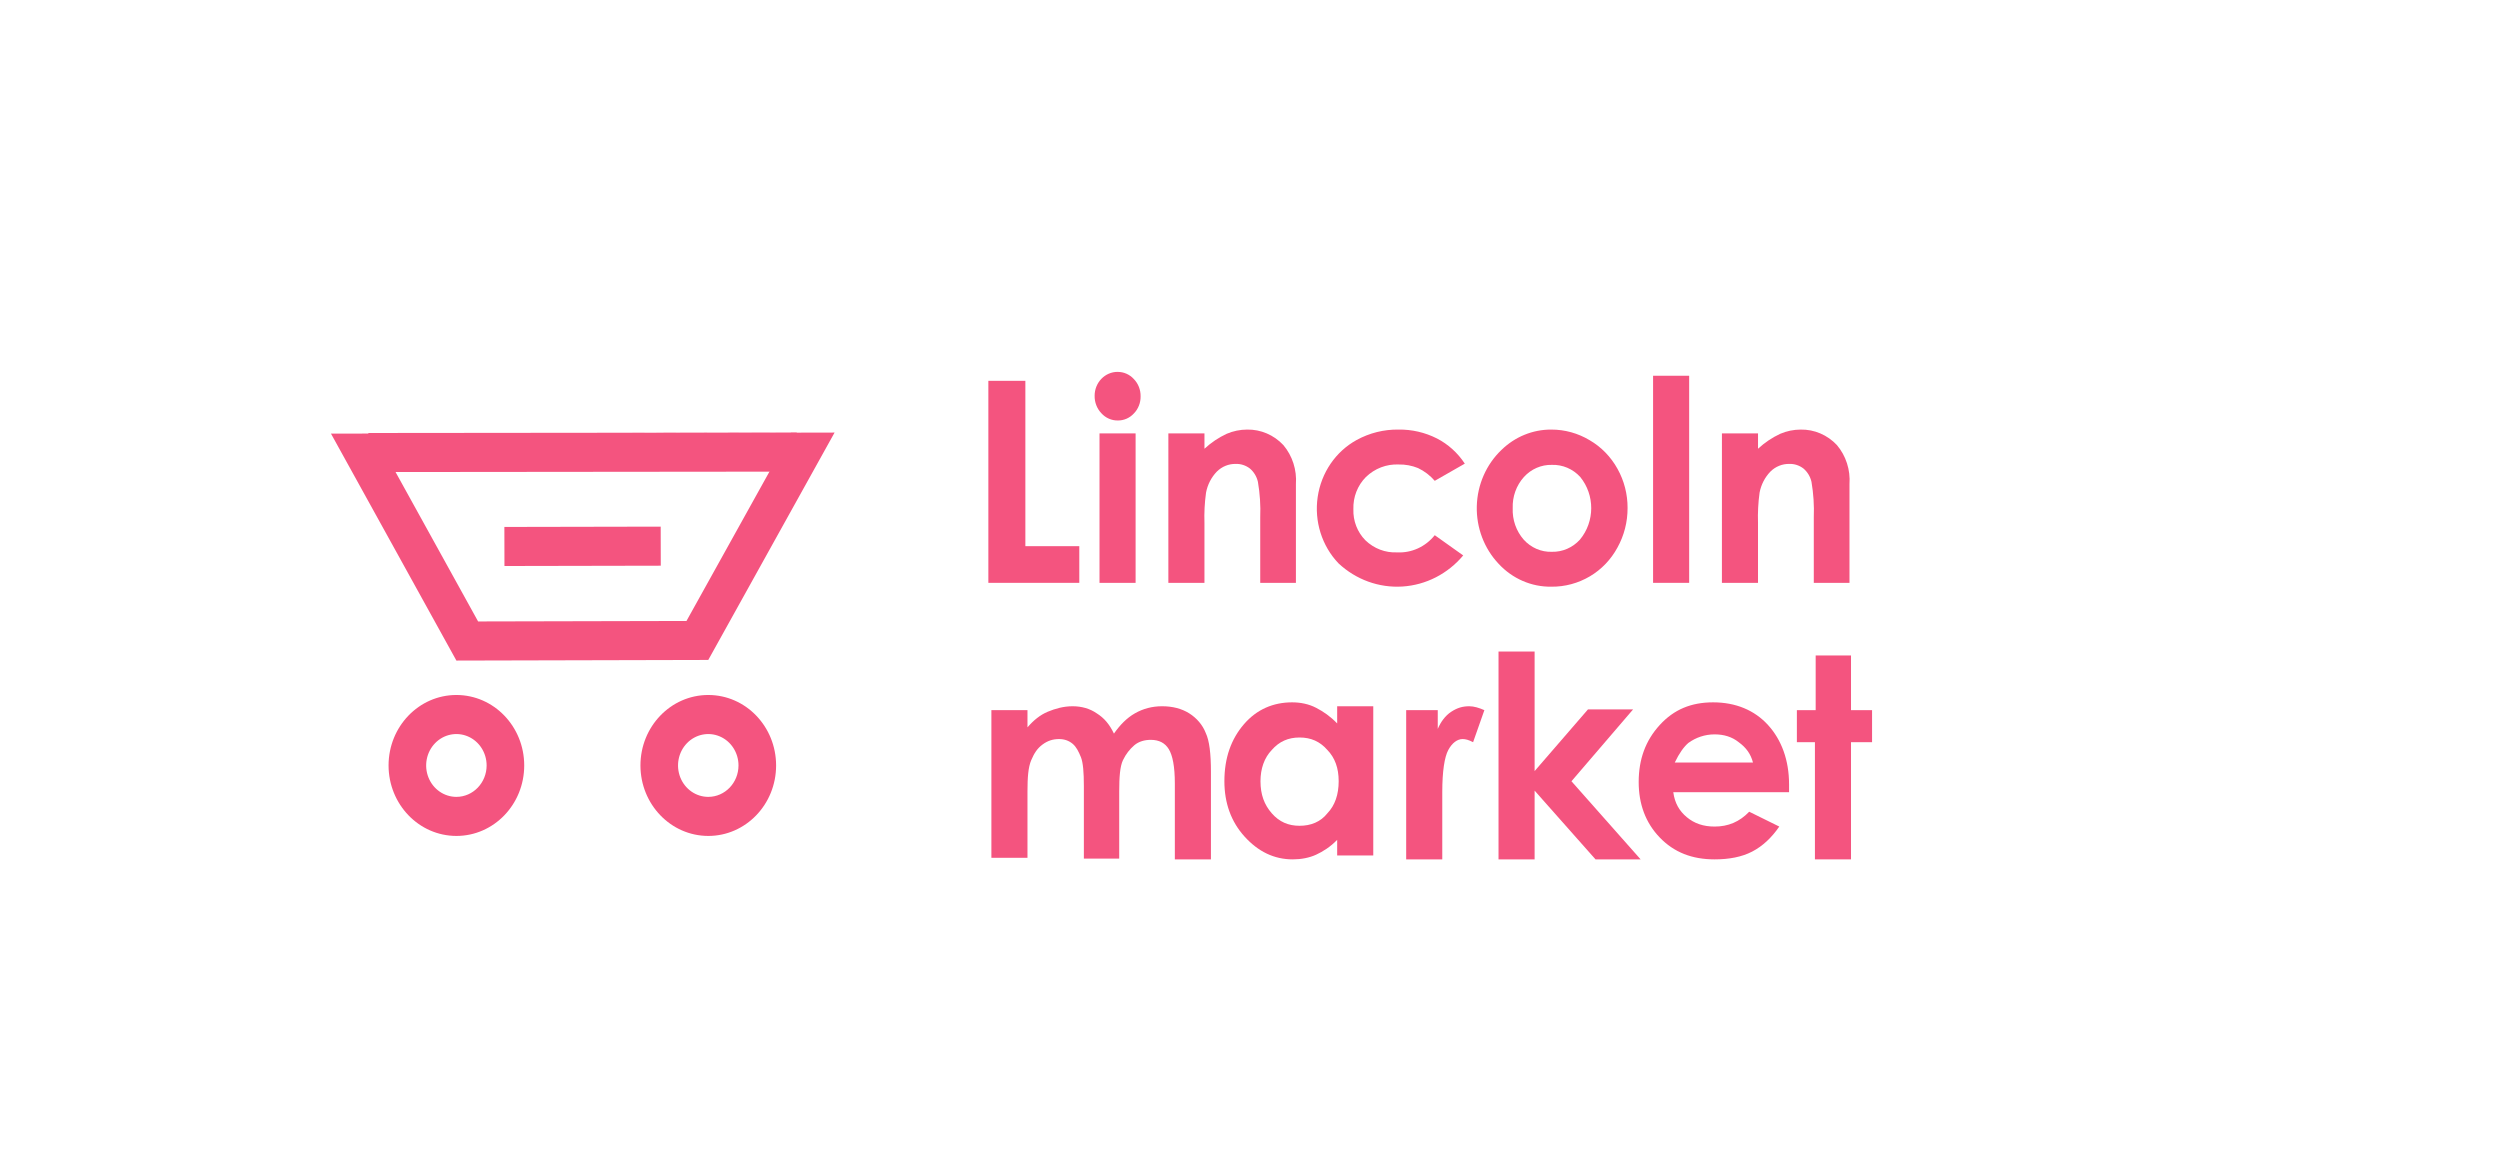
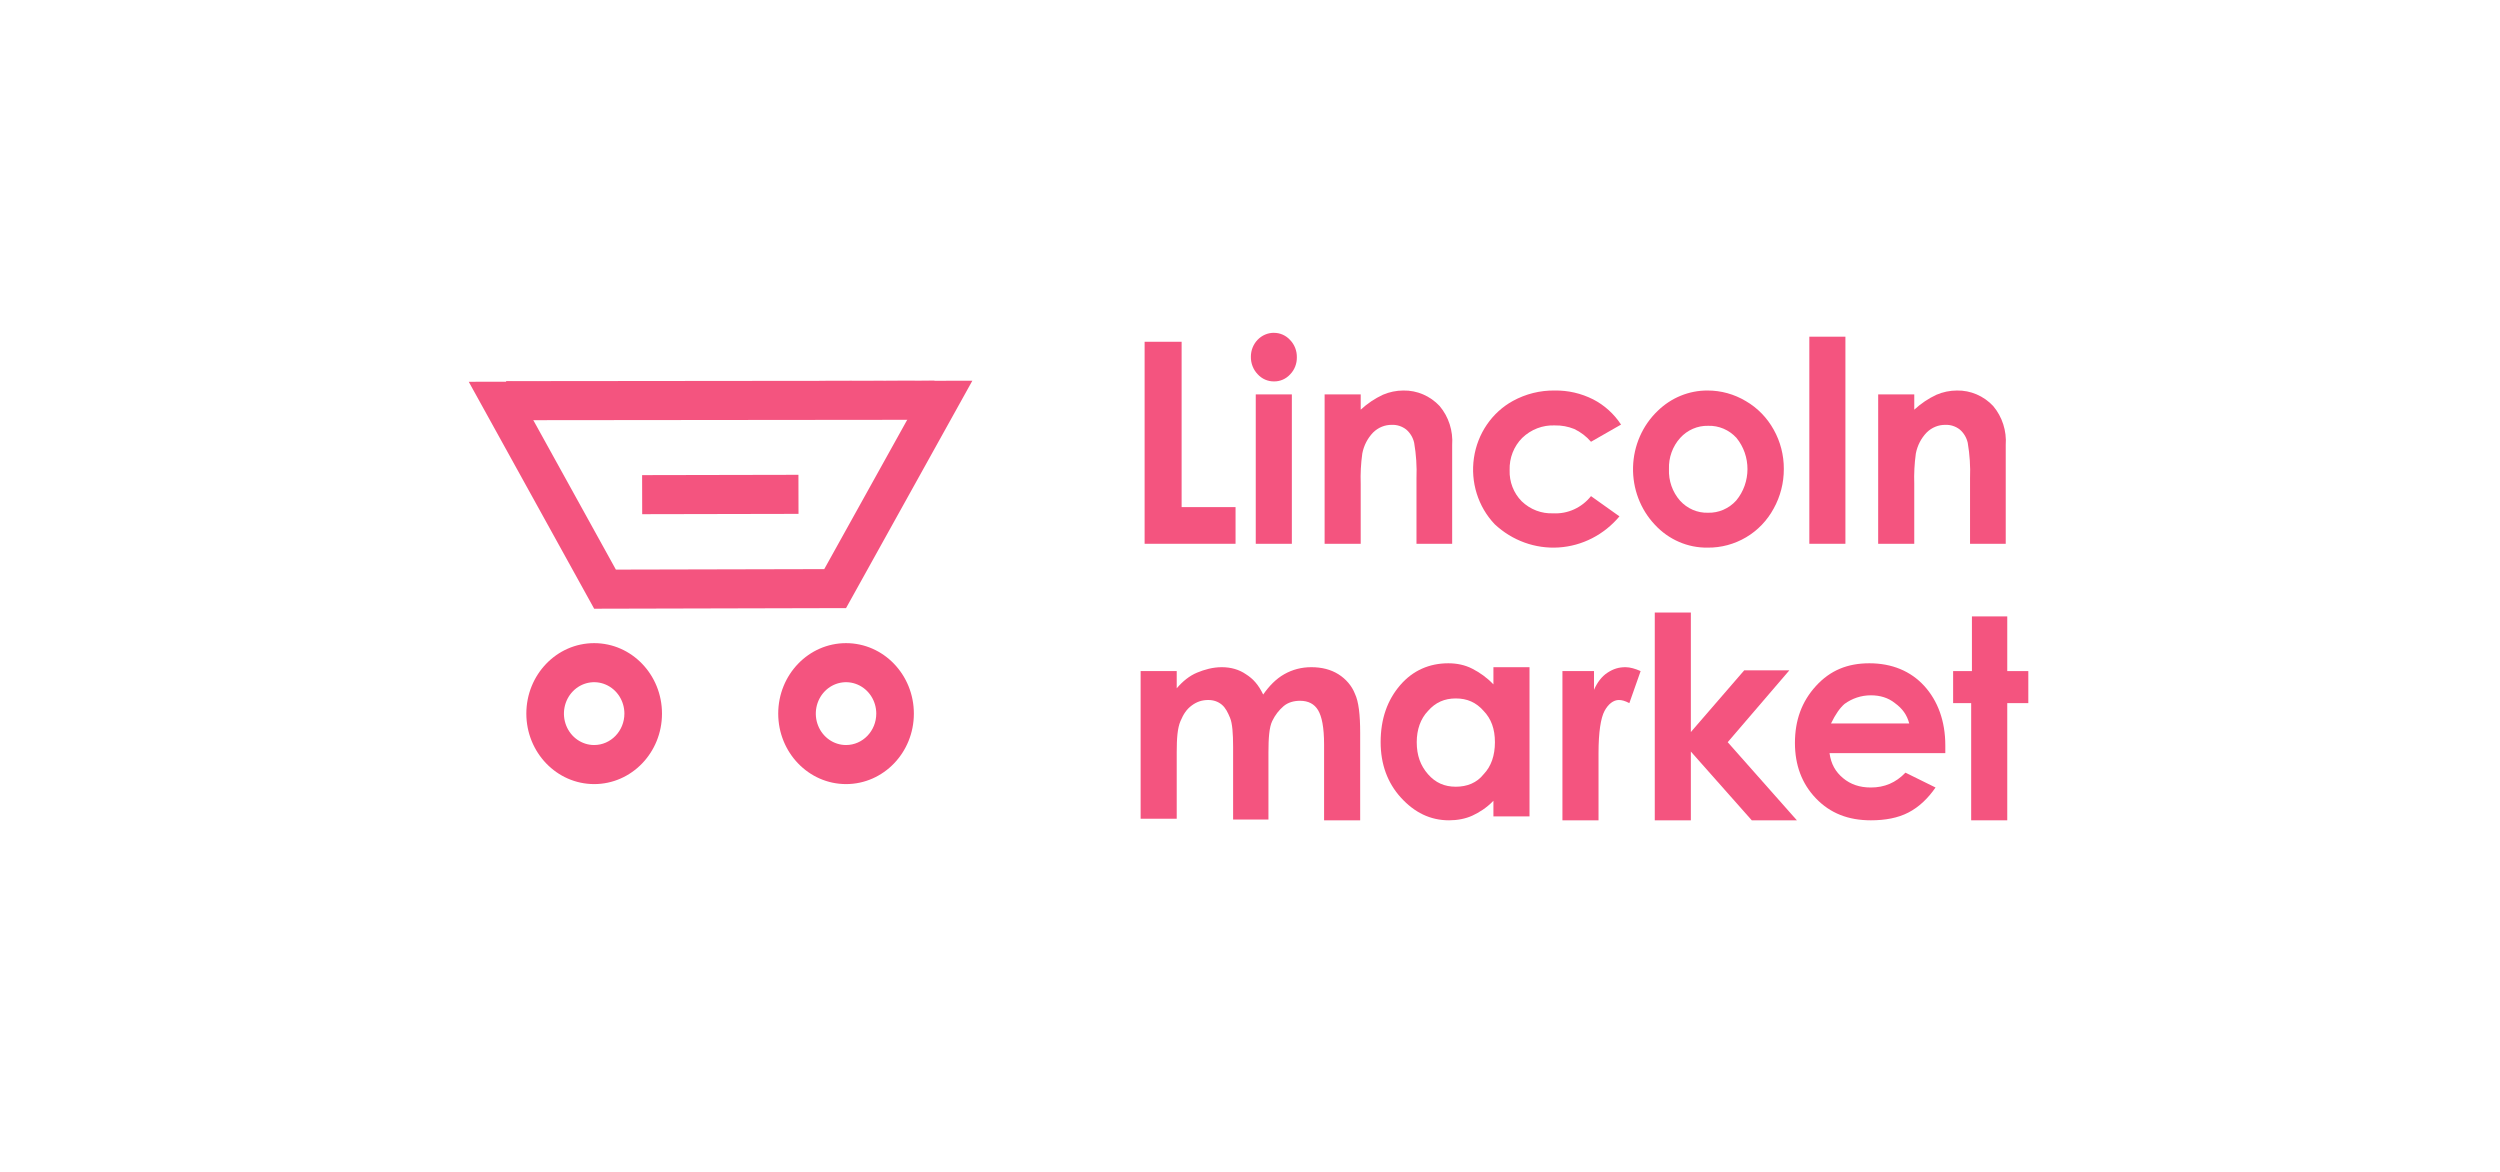
<svg xmlns="http://www.w3.org/2000/svg" style="isolation:isolate" viewBox="0 0 320 150" width="320px" height="150px">
  <defs>
-     <clipPath id="_clipPath_fXm1bJkYH2R9S58FKWhxeUxLP2azLAuT">
+     <clipPath id="_clipPath_1zQ0VHteF36X95cICHepO3VJycziFHA8">
      <rect width="320" height="150" />
    </clipPath>
  </defs>
-   <g clip-path="url(#_clipPath_fXm1bJkYH2R9S58FKWhxeUxLP2azLAuT)">
-     <clipPath id="_clipPath_yRjlkBpslxZSsUb4ltBu5ezlYSm9MBsD">
-       <rect x="0" y="0" width="320" height="150" transform="matrix(1,0,0,1,0,0)" fill="rgb(255,255,255)" />
+   <g clip-path="url(#_clipPath_1zQ0VHteF36X95cICHepO3VJycziFHA8)">
+     <clipPath id="_clipPath_y1LEEzZGc1si3p3Oepy9kBIKbStN9RPi">
+       <rect x="20" y="-5" width="320" height="150" transform="matrix(1,0,0,1,0,0)" fill="rgb(255,255,255)" />
    </clipPath>
-     <g clip-path="url(#_clipPath_yRjlkBpslxZSsUb4ltBu5ezlYSm9MBsD)">
+     <g clip-path="url(#_clipPath_y1LEEzZGc1si3p3Oepy9kBIKbStN9RPi)">
      <g>
        <g>
          <g>
            <g>
-               <path d=" M 126.898 90.9 L 131.517 90.9 L 131.517 93.1 C 132.287 92.2 133.153 91.5 134.116 91.1 C 135.078 90.7 136.137 90.4 137.292 90.4 C 138.447 90.4 139.505 90.7 140.371 91.3 C 141.334 91.9 142.008 92.7 142.585 93.9 C 143.355 92.8 144.221 91.9 145.28 91.3 C 146.338 90.7 147.493 90.4 148.744 90.4 C 150.092 90.4 151.247 90.7 152.209 91.3 C 153.171 91.9 153.941 92.8 154.326 93.8 C 154.808 94.8 155 96.5 155 98.8 L 155 110 L 150.38 110 L 150.38 100.3 C 150.38 98.1 150.092 96.7 149.611 95.9 C 149.129 95.1 148.359 94.7 147.301 94.7 C 146.531 94.7 145.761 94.9 145.183 95.4 C 144.606 95.9 144.125 96.5 143.74 97.3 C 143.355 98.1 143.259 99.5 143.259 101.3 L 143.259 109.9 L 138.735 109.9 L 138.735 100.6 C 138.735 98.9 138.639 97.6 138.35 96.9 C 138.062 96.2 137.773 95.6 137.292 95.2 C 136.811 94.8 136.233 94.6 135.559 94.6 C 134.789 94.6 134.116 94.8 133.442 95.3 C 132.768 95.8 132.383 96.4 131.998 97.3 C 131.614 98.2 131.517 99.5 131.517 101.3 L 131.517 109.8 L 126.898 109.8 L 126.898 90.9 Z " fill="rgb(244,84,127)" />
-               <path d=" M 180.087 90.9 L 184.033 90.9 L 184.033 93.3 C 184.418 92.4 184.995 91.6 185.765 91.1 C 186.535 90.6 187.209 90.4 188.075 90.4 C 188.653 90.4 189.326 90.6 190 90.9 L 188.556 95 C 187.979 94.7 187.594 94.6 187.209 94.6 C 186.535 94.6 185.862 95.1 185.38 96 C 184.899 96.9 184.611 98.7 184.611 101.4 L 184.611 102.3 L 184.611 110 L 179.991 110 L 179.991 90.9 L 180.087 90.9 Z " fill="rgb(244,84,127)" />
-               <path d=" M 229 101.4 L 214.179 101.4 C 214.371 102.8 214.949 103.8 215.911 104.6 C 216.874 105.4 218.029 105.8 219.472 105.8 C 221.205 105.8 222.648 105.2 223.899 103.9 L 227.749 105.8 C 226.786 107.2 225.632 108.3 224.284 109 C 222.937 109.7 221.301 110 219.472 110 C 216.585 110 214.275 109.1 212.447 107.2 C 210.618 105.3 209.752 102.9 209.752 100.1 C 209.752 97.2 210.618 94.8 212.447 92.8 C 214.275 90.8 216.489 89.9 219.28 89.9 C 222.167 89.9 224.573 90.9 226.305 92.8 C 228.038 94.7 229 97.3 229 100.4 L 229 101.4 Z  M 224.38 97.6 C 224.092 96.5 223.514 95.7 222.552 95 C 221.686 94.3 220.627 94 219.472 94 C 218.221 94 217.066 94.4 216.104 95.1 C 215.526 95.6 214.949 96.4 214.371 97.6 L 224.38 97.6 Z " fill="rgb(244,84,127)" />
-               <path d=" M 232.31 83.9 L 236.929 83.9 L 236.929 90.9 L 239.624 90.9 L 239.624 95 L 236.929 95 L 236.929 106.744 L 236.929 110 L 232.31 110 L 232.31 95 L 230 95 L 230 90.9 L 232.406 90.9 L 232.406 83.9 L 232.31 83.9 Z " fill="rgb(244,84,127)" />
+               <path d=" M 146 85.9 L 150.62 85.9 L 150.62 88.1 C 151.389 87.2 152.256 86.5 153.218 86.1 C 154.18 85.7 155.239 85.4 156.394 85.4 C 157.549 85.4 158.608 85.7 159.474 86.3 C 160.436 86.9 161.11 87.7 161.687 88.9 C 162.457 87.8 163.323 86.9 164.382 86.3 C 165.441 85.7 166.595 85.4 167.847 85.4 C 169.194 85.4 170.349 85.7 171.311 86.3 C 172.274 86.9 173.044 87.8 173.429 88.8 C 173.91 89.8 174.102 91.5 174.102 93.8 L 174.102 105 L 169.483 105 L 169.483 95.3 C 169.483 93.1 169.194 91.7 168.713 90.9 C 168.232 90.1 167.462 89.7 166.403 89.7 C 165.633 89.7 164.863 89.9 164.286 90.4 C 163.708 90.9 163.227 91.5 162.842 92.3 C 162.457 93.1 162.361 94.5 162.361 96.3 L 162.361 104.9 L 157.838 104.9 L 157.838 95.6 C 157.838 93.9 157.741 92.6 157.453 91.9 C 157.164 91.2 156.875 90.6 156.394 90.2 C 155.913 89.8 155.335 89.6 154.662 89.6 C 153.892 89.6 153.218 89.8 152.544 90.3 C 151.871 90.8 151.486 91.4 151.101 92.3 C 150.716 93.2 150.62 94.5 150.62 96.3 L 150.62 104.8 L 146 104.8 L 146 85.9 Z " fill="rgb(244,84,127)" />
+               <path d=" M 200.087 85.9 L 204.033 85.9 L 204.033 88.3 C 204.418 87.4 204.995 86.6 205.765 86.1 C 206.535 85.6 207.209 85.4 208.075 85.4 C 208.653 85.4 209.326 85.6 210 85.9 L 208.556 90 C 207.979 89.7 207.594 89.6 207.209 89.6 C 206.535 89.6 205.862 90.1 205.38 91 C 204.899 91.9 204.611 93.7 204.611 96.4 L 204.611 97.3 L 204.611 105 L 199.991 105 L 199.991 85.9 L 200.087 85.9 Z " fill="rgb(244,84,127)" />
+               <path d=" M 249 96.4 L 234.179 96.4 C 234.371 97.8 234.949 98.8 235.911 99.6 C 236.874 100.4 238.029 100.8 239.472 100.8 C 241.205 100.8 242.648 100.2 243.899 98.9 L 247.749 100.8 C 246.786 102.2 245.632 103.3 244.284 104 C 242.937 104.7 241.301 105 239.472 105 C 236.585 105 234.275 104.1 232.447 102.2 C 230.618 100.3 229.752 97.9 229.752 95.1 C 229.752 92.2 230.618 89.8 232.447 87.8 C 234.275 85.8 236.489 84.9 239.28 84.9 C 242.167 84.9 244.573 85.9 246.305 87.8 C 248.038 89.7 249 92.3 249 95.4 L 249 96.4 Z  M 244.38 92.6 C 244.092 91.5 243.514 90.7 242.552 90 C 241.686 89.3 240.627 89 239.472 89 C 238.221 89 237.066 89.4 236.104 90.1 C 235.526 90.6 234.949 91.4 234.371 92.6 L 244.38 92.6 Z " fill="rgb(244,84,127)" />
+               <path d=" M 252.31 78.9 L 256.929 78.9 L 256.929 85.9 L 259.624 85.9 L 259.624 90 L 256.929 90 L 256.929 101.744 L 256.929 105 L 252.31 105 L 252.31 90 L 250 90 L 250 85.9 L 252.406 85.9 L 252.406 78.9 L 252.31 78.9 Z " fill="rgb(244,84,127)" />
            </g>
          </g>
        </g>
        <g>
-           <path d=" M 126.51 48.746 L 131.247 48.746 L 131.247 69.91 L 138.15 69.91 L 138.15 74.604 L 126.51 74.604 L 126.51 48.746 Z " fill="rgb(244,84,127)" />
-           <path d=" M 143.047 47.604 C 143.834 47.594 144.59 47.925 145.131 48.518 C 145.699 49.102 146.012 49.902 145.997 50.732 C 146.011 51.554 145.7 52.345 145.137 52.921 C 144.602 53.506 143.856 53.832 143.079 53.821 C 142.285 53.834 141.523 53.499 140.978 52.898 C 140.409 52.304 140.096 51.495 140.112 50.657 C 140.111 49.847 140.42 49.07 140.97 48.497 C 141.521 47.923 142.268 47.6 143.047 47.599 L 143.047 47.604 Z  M 140.737 55.479 L 145.357 55.479 L 145.357 74.604 L 140.737 74.604 L 140.737 55.479 Z " fill="rgb(244,84,127)" />
-           <path d=" M 149.551 55.479 L 154.171 55.479 L 154.171 57.439 C 155.02 56.653 155.98 56.008 157.018 55.525 C 157.846 55.171 158.733 54.988 159.628 54.986 C 161.374 54.953 163.056 55.672 164.273 56.973 C 165.43 58.347 166.007 60.145 165.877 61.965 L 165.877 74.604 L 161.31 74.604 L 161.31 66.229 C 161.37 64.707 161.27 63.182 161.014 61.681 C 160.864 61.008 160.501 60.405 159.985 59.969 C 159.461 59.566 158.822 59.359 158.17 59.381 C 157.276 59.365 156.412 59.715 155.764 60.355 C 155.051 61.09 154.566 62.031 154.373 63.055 C 154.194 64.34 154.125 65.638 154.17 66.935 L 154.17 74.608 L 149.55 74.608 L 149.551 55.479 Z " fill="rgb(244,84,127)" />
-           <path d=" M 187.494 59.346 L 183.649 61.546 C 183.051 60.854 182.321 60.298 181.506 59.911 C 180.716 59.591 179.873 59.436 179.025 59.454 C 177.477 59.384 175.967 59.962 174.834 61.06 C 173.764 62.135 173.183 63.631 173.233 65.176 C 173.181 66.671 173.741 68.118 174.773 69.16 C 175.869 70.218 177.327 70.774 178.821 70.704 C 180.674 70.803 182.464 69.987 183.648 68.504 L 187.29 71.095 C 185.316 73.451 182.515 74.885 179.514 75.075 C 176.513 75.266 173.564 74.197 171.328 72.108 C 169.196 69.874 168.206 66.721 168.664 63.609 C 169.121 60.497 170.969 57.794 173.646 56.322 C 175.296 55.418 177.137 54.959 179.001 54.986 C 180.705 54.958 182.391 55.346 183.923 56.12 C 185.361 56.859 186.59 57.97 187.494 59.346 L 187.494 59.346 Z " fill="rgb(244,84,127)" />
-           <path d=" M 198.567 54.986 C 200.286 54.982 201.976 55.449 203.465 56.34 C 204.957 57.205 206.194 58.475 207.043 60.014 C 207.894 61.535 208.338 63.265 208.329 65.024 C 208.336 66.801 207.889 68.548 207.035 70.086 C 206.203 71.624 204.984 72.897 203.507 73.769 C 202.009 74.656 200.31 75.114 198.585 75.096 C 196.039 75.137 193.591 74.076 191.826 72.169 C 189.97 70.208 188.961 67.548 189.03 64.799 C 189.098 62.049 190.239 59.447 192.19 57.588 C 193.917 55.904 196.2 54.973 198.567 54.986 Z  M 198.643 59.504 C 197.29 59.469 195.986 60.035 195.059 61.06 C 194.09 62.136 193.575 63.569 193.627 65.041 C 193.565 66.531 194.074 67.985 195.043 69.084 C 195.97 70.109 197.275 70.672 198.627 70.631 C 199.99 70.668 201.303 70.098 202.236 69.066 C 204.147 66.764 204.159 63.358 202.262 61.042 C 201.322 60.018 200.005 59.459 198.643 59.504 Z " fill="rgb(244,84,127)" />
-           <path d=" M 211.594 48.096 L 216.213 48.096 L 216.213 74.604 L 211.594 74.604 L 211.594 48.096 Z " fill="rgb(244,84,127)" />
-           <path d=" M 220.407 55.479 L 225.027 55.479 L 225.027 57.439 C 225.876 56.653 226.835 56.008 227.873 55.525 C 228.701 55.171 229.589 54.988 230.484 54.986 C 232.23 54.953 233.912 55.672 235.129 56.973 C 236.286 58.347 236.864 60.145 236.734 61.965 L 236.734 74.604 L 232.165 74.604 L 232.165 66.229 C 232.225 64.707 232.126 63.182 231.871 61.681 C 231.719 61.008 231.357 60.406 230.84 59.969 C 230.316 59.566 229.677 59.359 229.026 59.381 C 228.132 59.365 227.267 59.715 226.62 60.355 C 225.907 61.09 225.421 62.031 225.227 63.055 C 225.049 64.34 224.982 65.638 225.025 66.935 L 225.025 74.608 L 220.405 74.608 L 220.407 55.479 Z " fill="rgb(244,84,127)" />
+           <path d=" M 146.51 43.746 L 151.247 43.746 L 151.247 64.91 L 158.15 64.91 L 158.15 69.604 L 146.51 69.604 L 146.51 43.746 Z " fill="rgb(244,84,127)" />
+           <path d=" M 163.047 42.604 C 163.834 42.594 164.59 42.925 165.131 43.518 C 165.699 44.102 166.012 44.902 165.997 45.732 C 166.011 46.554 165.7 47.345 165.137 47.921 C 164.602 48.506 163.856 48.832 163.079 48.821 C 162.285 48.834 161.523 48.499 160.978 47.898 C 160.409 47.304 160.096 46.495 160.112 45.657 C 160.111 44.847 160.42 44.07 160.97 43.497 C 161.521 42.923 162.268 42.6 163.047 42.599 L 163.047 42.604 Z  M 160.737 50.479 L 165.357 50.479 L 165.357 69.604 L 160.737 69.604 L 160.737 50.479 Z " fill="rgb(244,84,127)" />
+           <path d=" M 169.551 50.479 L 174.171 50.479 L 174.171 52.439 C 175.02 51.653 175.98 51.008 177.018 50.525 C 177.846 50.171 178.733 49.988 179.628 49.986 C 181.374 49.953 183.056 50.672 184.273 51.973 C 185.43 53.347 186.007 55.145 185.877 56.965 L 185.877 69.604 L 181.31 69.604 L 181.31 61.229 C 181.37 59.707 181.27 58.182 181.014 56.681 C 180.864 56.008 180.501 55.405 179.985 54.969 C 179.461 54.566 178.822 54.359 178.17 54.381 C 177.276 54.365 176.412 54.715 175.764 55.355 C 175.051 56.09 174.566 57.031 174.373 58.055 C 174.194 59.34 174.125 60.638 174.17 61.935 L 174.17 69.608 L 169.55 69.608 L 169.551 50.479 Z " fill="rgb(244,84,127)" />
+           <path d=" M 207.494 54.346 L 203.649 56.546 C 203.051 55.854 202.321 55.298 201.506 54.911 C 200.716 54.591 199.873 54.436 199.025 54.454 C 197.477 54.384 195.967 54.962 194.834 56.06 C 193.764 57.135 193.183 58.631 193.233 60.176 C 193.181 61.671 193.741 63.118 194.773 64.16 C 195.869 65.218 197.327 65.774 198.821 65.704 C 200.674 65.803 202.464 64.987 203.648 63.504 L 207.29 66.095 C 205.316 68.451 202.515 69.885 199.514 70.075 C 196.513 70.266 193.564 69.197 191.328 67.108 C 189.196 64.874 188.206 61.721 188.664 58.609 C 189.121 55.497 190.969 52.794 193.646 51.322 C 195.296 50.418 197.137 49.959 199.001 49.986 C 200.705 49.958 202.391 50.346 203.923 51.12 C 205.361 51.859 206.59 52.97 207.494 54.346 L 207.494 54.346 Z " fill="rgb(244,84,127)" />
+           <path d=" M 218.567 49.986 C 220.286 49.982 221.976 50.449 223.465 51.34 C 224.957 52.205 226.194 53.475 227.043 55.014 C 227.894 56.535 228.338 58.265 228.329 60.024 C 228.336 61.801 227.889 63.548 227.035 65.086 C 226.203 66.624 224.984 67.897 223.507 68.769 C 222.009 69.656 220.31 70.114 218.585 70.096 C 216.039 70.137 213.591 69.076 211.826 67.169 C 209.97 65.208 208.961 62.548 209.03 59.799 C 209.098 57.049 210.239 54.447 212.19 52.588 C 213.917 50.904 216.2 49.973 218.567 49.986 Z  M 218.643 54.504 C 217.29 54.469 215.986 55.035 215.059 56.06 C 214.09 57.136 213.575 58.569 213.627 60.041 C 213.565 61.531 214.074 62.985 215.043 64.084 C 215.97 65.109 217.275 65.672 218.627 65.631 C 219.99 65.668 221.303 65.098 222.236 64.066 C 224.147 61.764 224.159 58.358 222.262 56.042 C 221.322 55.018 220.005 54.459 218.643 54.504 Z " fill="rgb(244,84,127)" />
+           <path d=" M 231.594 43.096 L 236.213 43.096 L 236.213 69.604 L 231.594 69.604 L 231.594 43.096 Z " fill="rgb(244,84,127)" />
+           <path d=" M 240.407 50.479 L 245.027 50.479 L 245.027 52.439 C 245.876 51.653 246.835 51.008 247.873 50.525 C 248.701 50.171 249.589 49.988 250.484 49.986 C 252.23 49.953 253.912 50.672 255.129 51.973 C 256.286 53.347 256.864 55.145 256.734 56.965 L 256.734 69.604 L 252.165 69.604 L 252.165 61.229 C 252.225 59.707 252.126 58.182 251.871 56.681 C 251.719 56.008 251.357 55.406 250.84 54.969 C 250.316 54.566 249.677 54.359 249.026 54.381 C 248.132 54.365 247.267 54.715 246.62 55.355 C 245.907 56.09 245.421 57.031 245.227 58.055 C 245.049 59.34 244.982 60.638 245.025 61.935 L 245.025 69.608 L 240.405 69.608 L 240.407 50.479 Z " fill="rgb(244,84,127)" />
        </g>
-         <path d=" M 171.158 90.4 L 175.778 90.4 L 175.778 109.5 L 171.158 109.5 L 171.158 107.5 C 170.292 108.4 169.33 109 168.464 109.4 C 167.597 109.8 166.539 110 165.48 110 C 163.074 110 161.053 109 159.321 107.1 C 157.588 105.2 156.722 102.8 156.722 100 C 156.722 97 157.588 94.6 159.224 92.7 C 160.861 90.8 162.978 89.9 165.384 89.9 C 166.442 89.9 167.501 90.1 168.464 90.6 C 169.426 91.1 170.292 91.7 171.158 92.6 L 171.158 90.4 Z  M 166.346 94.4 C 164.903 94.4 163.748 94.9 162.785 96 C 161.823 97 161.342 98.4 161.342 100 C 161.342 101.7 161.823 103 162.785 104.1 C 163.748 105.2 164.903 105.7 166.346 105.7 C 167.79 105.7 169.041 105.2 169.907 104.1 C 170.87 103.1 171.351 101.7 171.351 100 C 171.351 98.3 170.87 97 169.907 96 C 168.945 94.9 167.79 94.4 166.346 94.4 Z " fill="rgb(244,84,127)" />
-         <path d=" M 191.811 83.4 L 196.43 83.4 L 196.43 98.7 L 203.263 90.8 L 209.038 90.8 L 201.146 100 L 210 110 L 204.226 110 L 196.43 101.2 L 196.43 110 L 191.811 110 L 191.811 83.4 Z " fill="rgb(244,84,127)" />
+         <path d=" M 191.158 85.4 L 195.778 85.4 L 195.778 104.5 L 191.158 104.5 L 191.158 102.5 C 190.292 103.4 189.33 104 188.464 104.4 C 187.597 104.8 186.539 105 185.48 105 C 183.074 105 181.053 104 179.321 102.1 C 177.588 100.2 176.722 97.8 176.722 95 C 176.722 92 177.588 89.6 179.224 87.7 C 180.861 85.8 182.978 84.9 185.384 84.9 C 186.442 84.9 187.501 85.1 188.464 85.6 C 189.426 86.1 190.292 86.7 191.158 87.6 L 191.158 85.4 Z  M 186.346 89.4 C 184.903 89.4 183.748 89.9 182.785 91 C 181.823 92 181.342 93.4 181.342 95 C 181.342 96.7 181.823 98 182.785 99.1 C 183.748 100.2 184.903 100.7 186.346 100.7 C 187.79 100.7 189.041 100.2 189.907 99.1 C 190.87 98.1 191.351 96.7 191.351 95 C 191.351 93.3 190.87 92 189.907 91 C 188.945 89.9 187.79 89.4 186.346 89.4 Z " fill="rgb(244,84,127)" />
+         <path d=" M 211.811 78.4 L 216.43 78.4 L 216.43 93.7 L 223.263 85.8 L 229.038 85.8 L 221.146 95 L 230 105 L 224.226 105 L 216.43 96.2 L 216.43 105 L 211.811 105 L 211.811 78.4 Z " fill="rgb(244,84,127)" />
      </g>
    </g>
-     <path d=" M 42.365 55.505 L 106.827 55.368 L 90.659 84.473 L 58.418 84.553 L 42.365 55.505 Z  M 47.917 55.512 L 61.198 79.546 L 87.869 79.484 L 101.271 55.363 L 47.917 55.512 Z " fill="rgb(244,84,127)" />
+     <path d=" M 60 48.868 L 124.462 48.731 L 108.294 77.837 L 76.053 77.916 L 60 48.868 Z  M 65.552 48.875 L 78.833 72.909 L 105.504 72.847 L 118.906 48.727 L 65.552 48.875 Z " fill="rgb(244,84,127)" />
    <g>
-       <rect x="72.086" y="30.475" width="5" height="54.826" transform="matrix(0.006,1,-1,0.001,132.018,-16.748)" fill="rgb(244,84,127)" />
+       <rect x="89.721" y="23.838" width="5" height="54.826" transform="matrix(0.006,1,-1,0.001,142.909,-41.013)" fill="rgb(244,84,127)" />
    </g>
-     <path d=" M 49.736 97.979 C 49.736 92.997 53.623 88.958 58.418 88.958 C 63.213 88.958 67.1 92.997 67.1 97.979 C 67.1 102.961 63.213 107 58.418 107 C 53.625 106.994 49.742 102.959 49.736 97.979 L 49.736 97.979 Z  M 62.288 97.979 C 62.288 96.353 61.345 94.886 59.899 94.264 C 58.453 93.642 56.788 93.986 55.682 95.136 C 54.575 96.286 54.244 98.015 54.843 99.518 C 55.442 101.02 56.853 102 58.418 102 C 60.554 101.997 62.285 100.199 62.288 97.979 L 62.288 97.979 Z " fill="rgb(244,84,127)" />
-     <path d=" M 81.977 97.979 C 81.977 92.997 85.864 88.958 90.659 88.958 C 95.454 88.958 99.341 92.997 99.341 97.979 C 99.341 102.961 95.454 107 90.659 107 C 85.866 106.994 81.982 102.959 81.977 97.979 L 81.977 97.979 Z  M 94.528 97.979 C 94.528 96.353 93.586 94.886 92.14 94.264 C 90.694 93.642 89.029 93.986 87.922 95.136 C 86.816 96.286 86.484 98.015 87.083 99.518 C 87.682 101.02 89.093 102 90.659 102 C 92.795 101.997 94.526 100.199 94.528 97.979 L 94.528 97.979 Z " fill="rgb(244,84,127)" />
+     <path d=" M 67.371 91.343 C 67.371 86.361 71.258 82.322 76.053 82.322 C 80.848 82.322 84.735 86.361 84.735 91.343 C 84.735 96.325 80.848 100.364 76.053 100.364 C 71.26 100.358 67.376 96.323 67.371 91.343 L 67.371 91.343 Z  M 79.923 91.343 C 79.923 89.716 78.98 88.25 77.534 87.628 C 76.088 87.005 74.423 87.349 73.317 88.499 C 72.21 89.649 71.879 91.379 72.478 92.882 C 73.077 94.384 74.488 95.364 76.053 95.364 C 78.189 95.361 79.92 93.562 79.923 91.343 L 79.923 91.343 Z " fill="rgb(244,84,127)" />
+     <path d=" M 99.612 91.343 C 99.612 86.361 103.499 82.322 108.294 82.322 C 113.088 82.322 116.975 86.361 116.975 91.343 C 116.975 96.325 113.088 100.364 108.294 100.364 C 103.501 100.358 99.617 96.323 99.612 91.343 L 99.612 91.343 Z  M 112.163 91.343 C 112.163 89.716 111.221 88.25 109.774 87.628 C 108.328 87.005 106.664 87.349 105.557 88.499 C 104.45 89.649 104.119 91.379 104.718 92.882 C 105.317 94.384 106.728 95.364 108.294 95.364 C 110.43 95.361 112.161 93.562 112.163 91.343 L 112.163 91.343 Z " fill="rgb(244,84,127)" />
    <g>
-       <rect x="72.086" y="59.953" width="5" height="20.009" transform="matrix(0.002,1,-1,0.002,144.378,-4.797)" fill="rgb(244,84,127)" />
+       <rect x="89.721" y="53.317" width="5" height="20.009" transform="matrix(0.002,1,-1,0.002,155.337,-29.052)" fill="rgb(244,84,127)" />
    </g>
  </g>
</svg>
